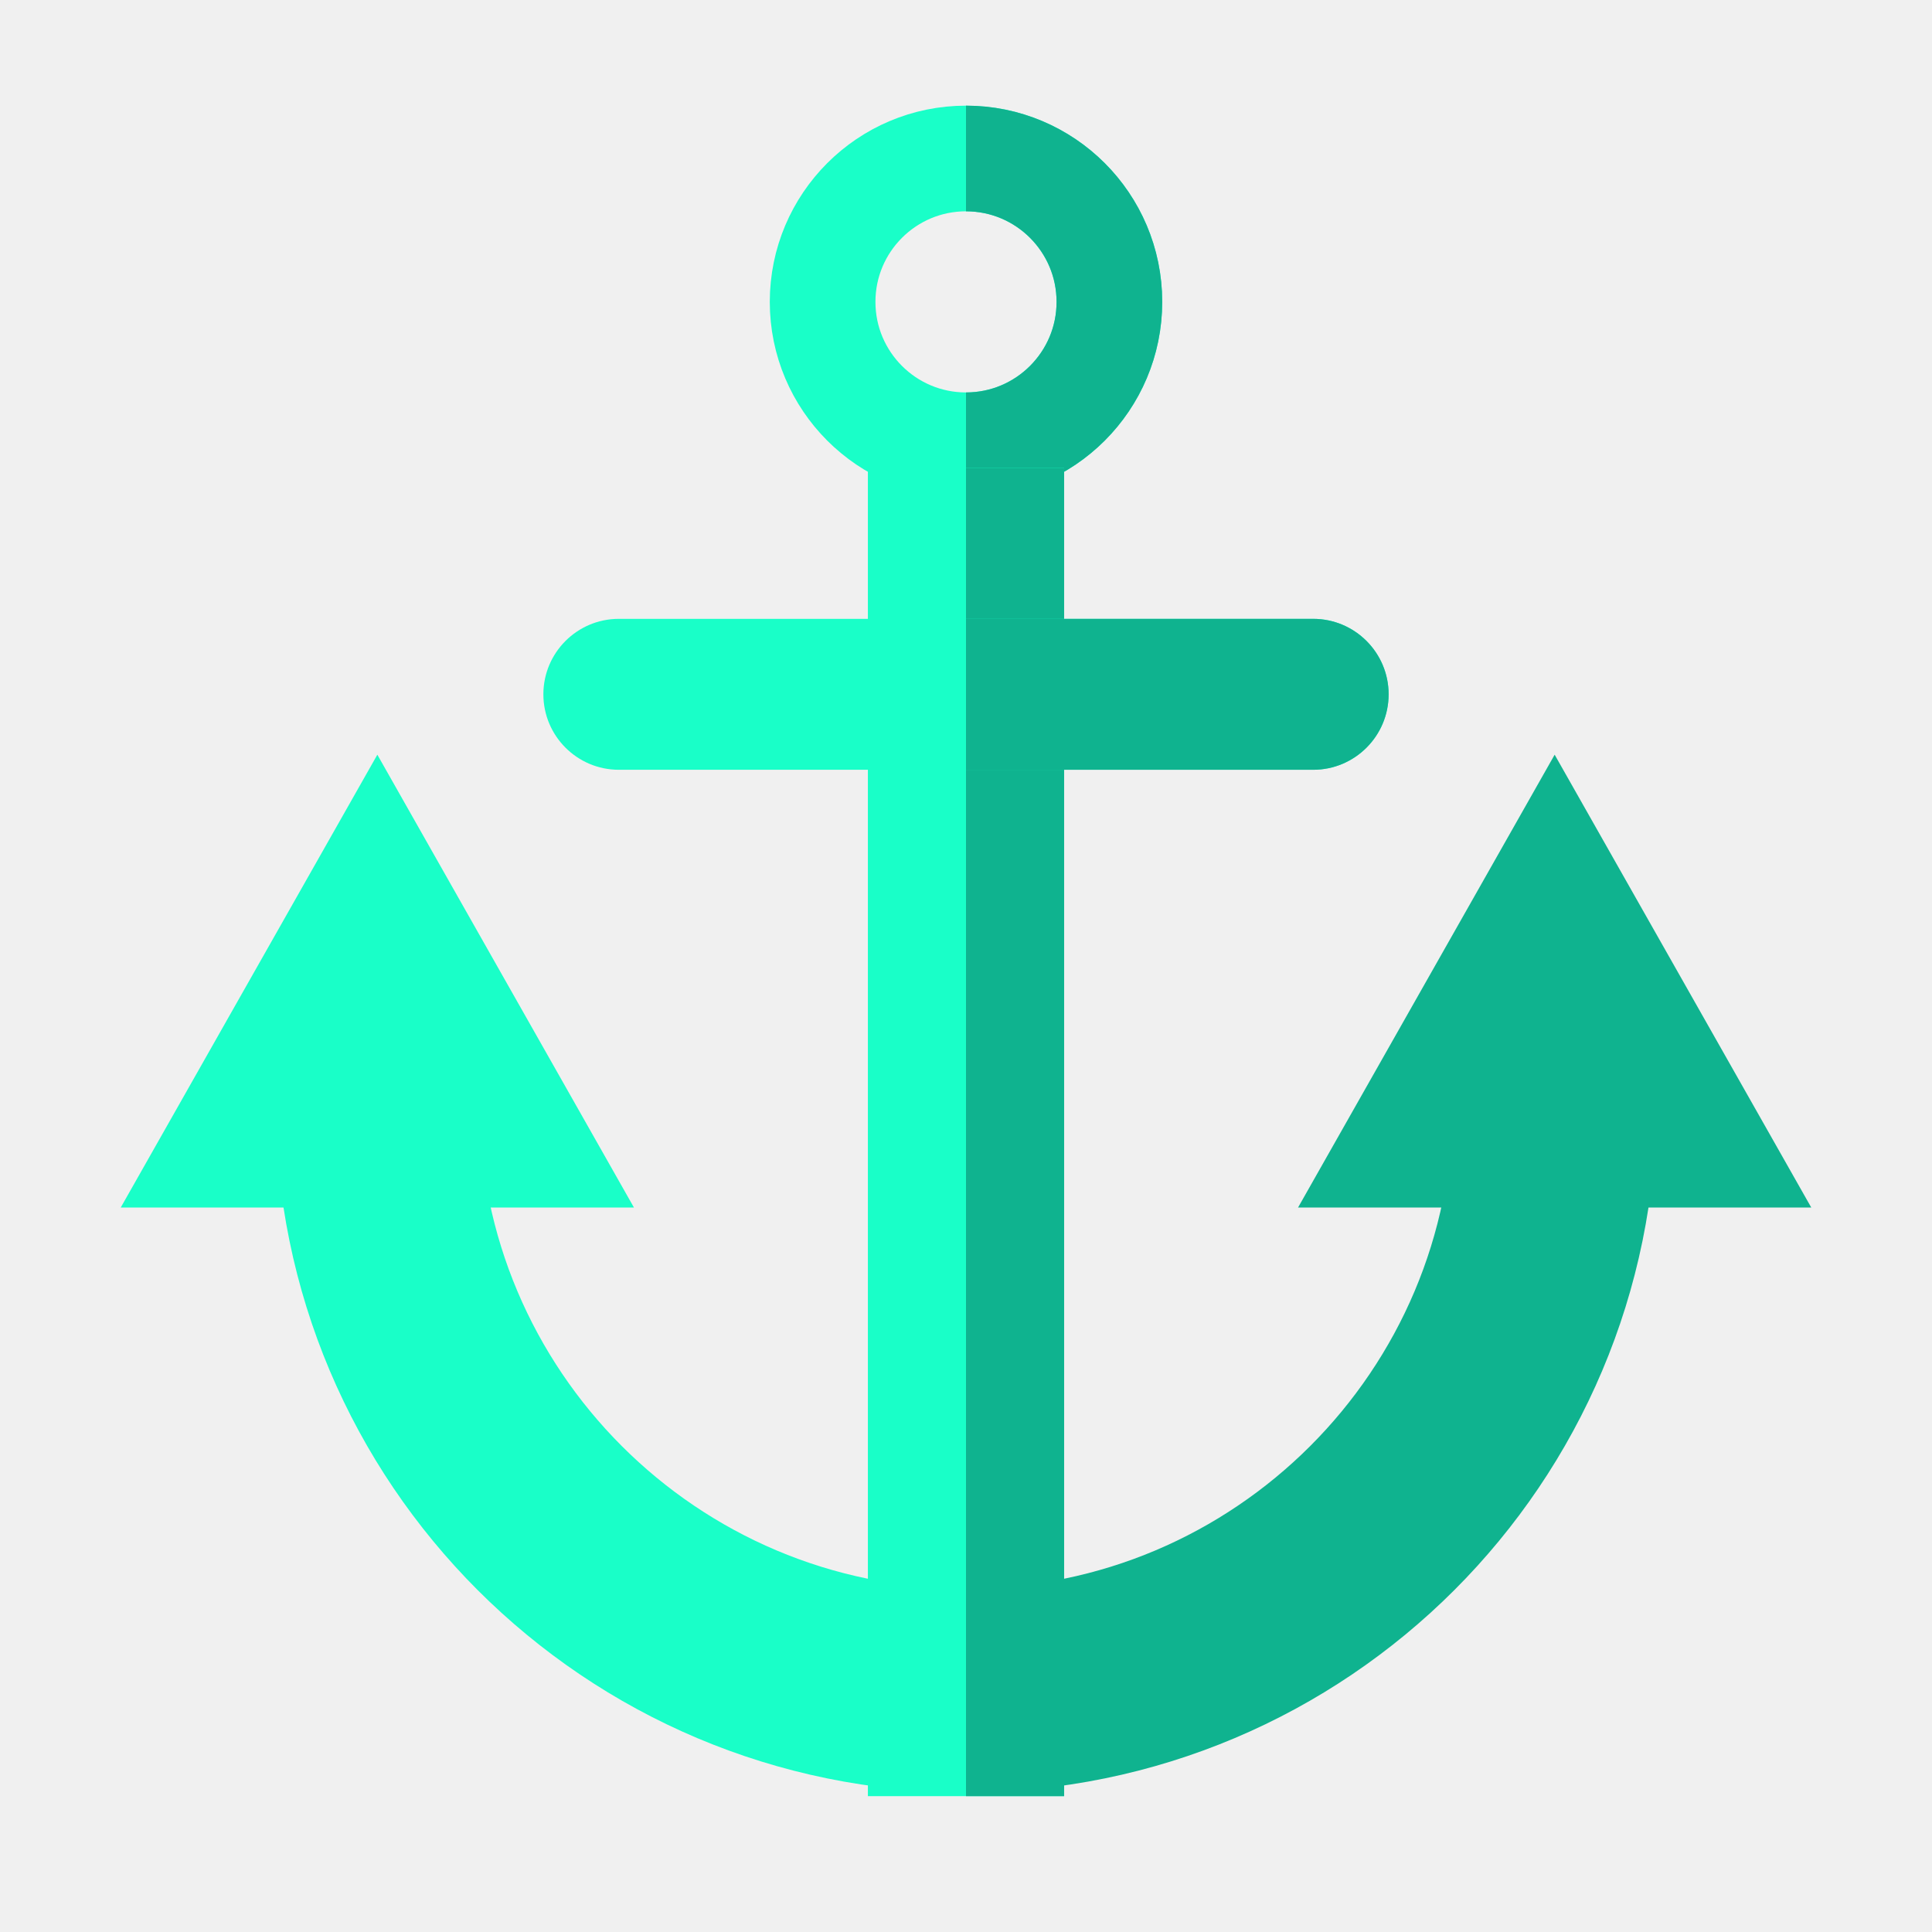
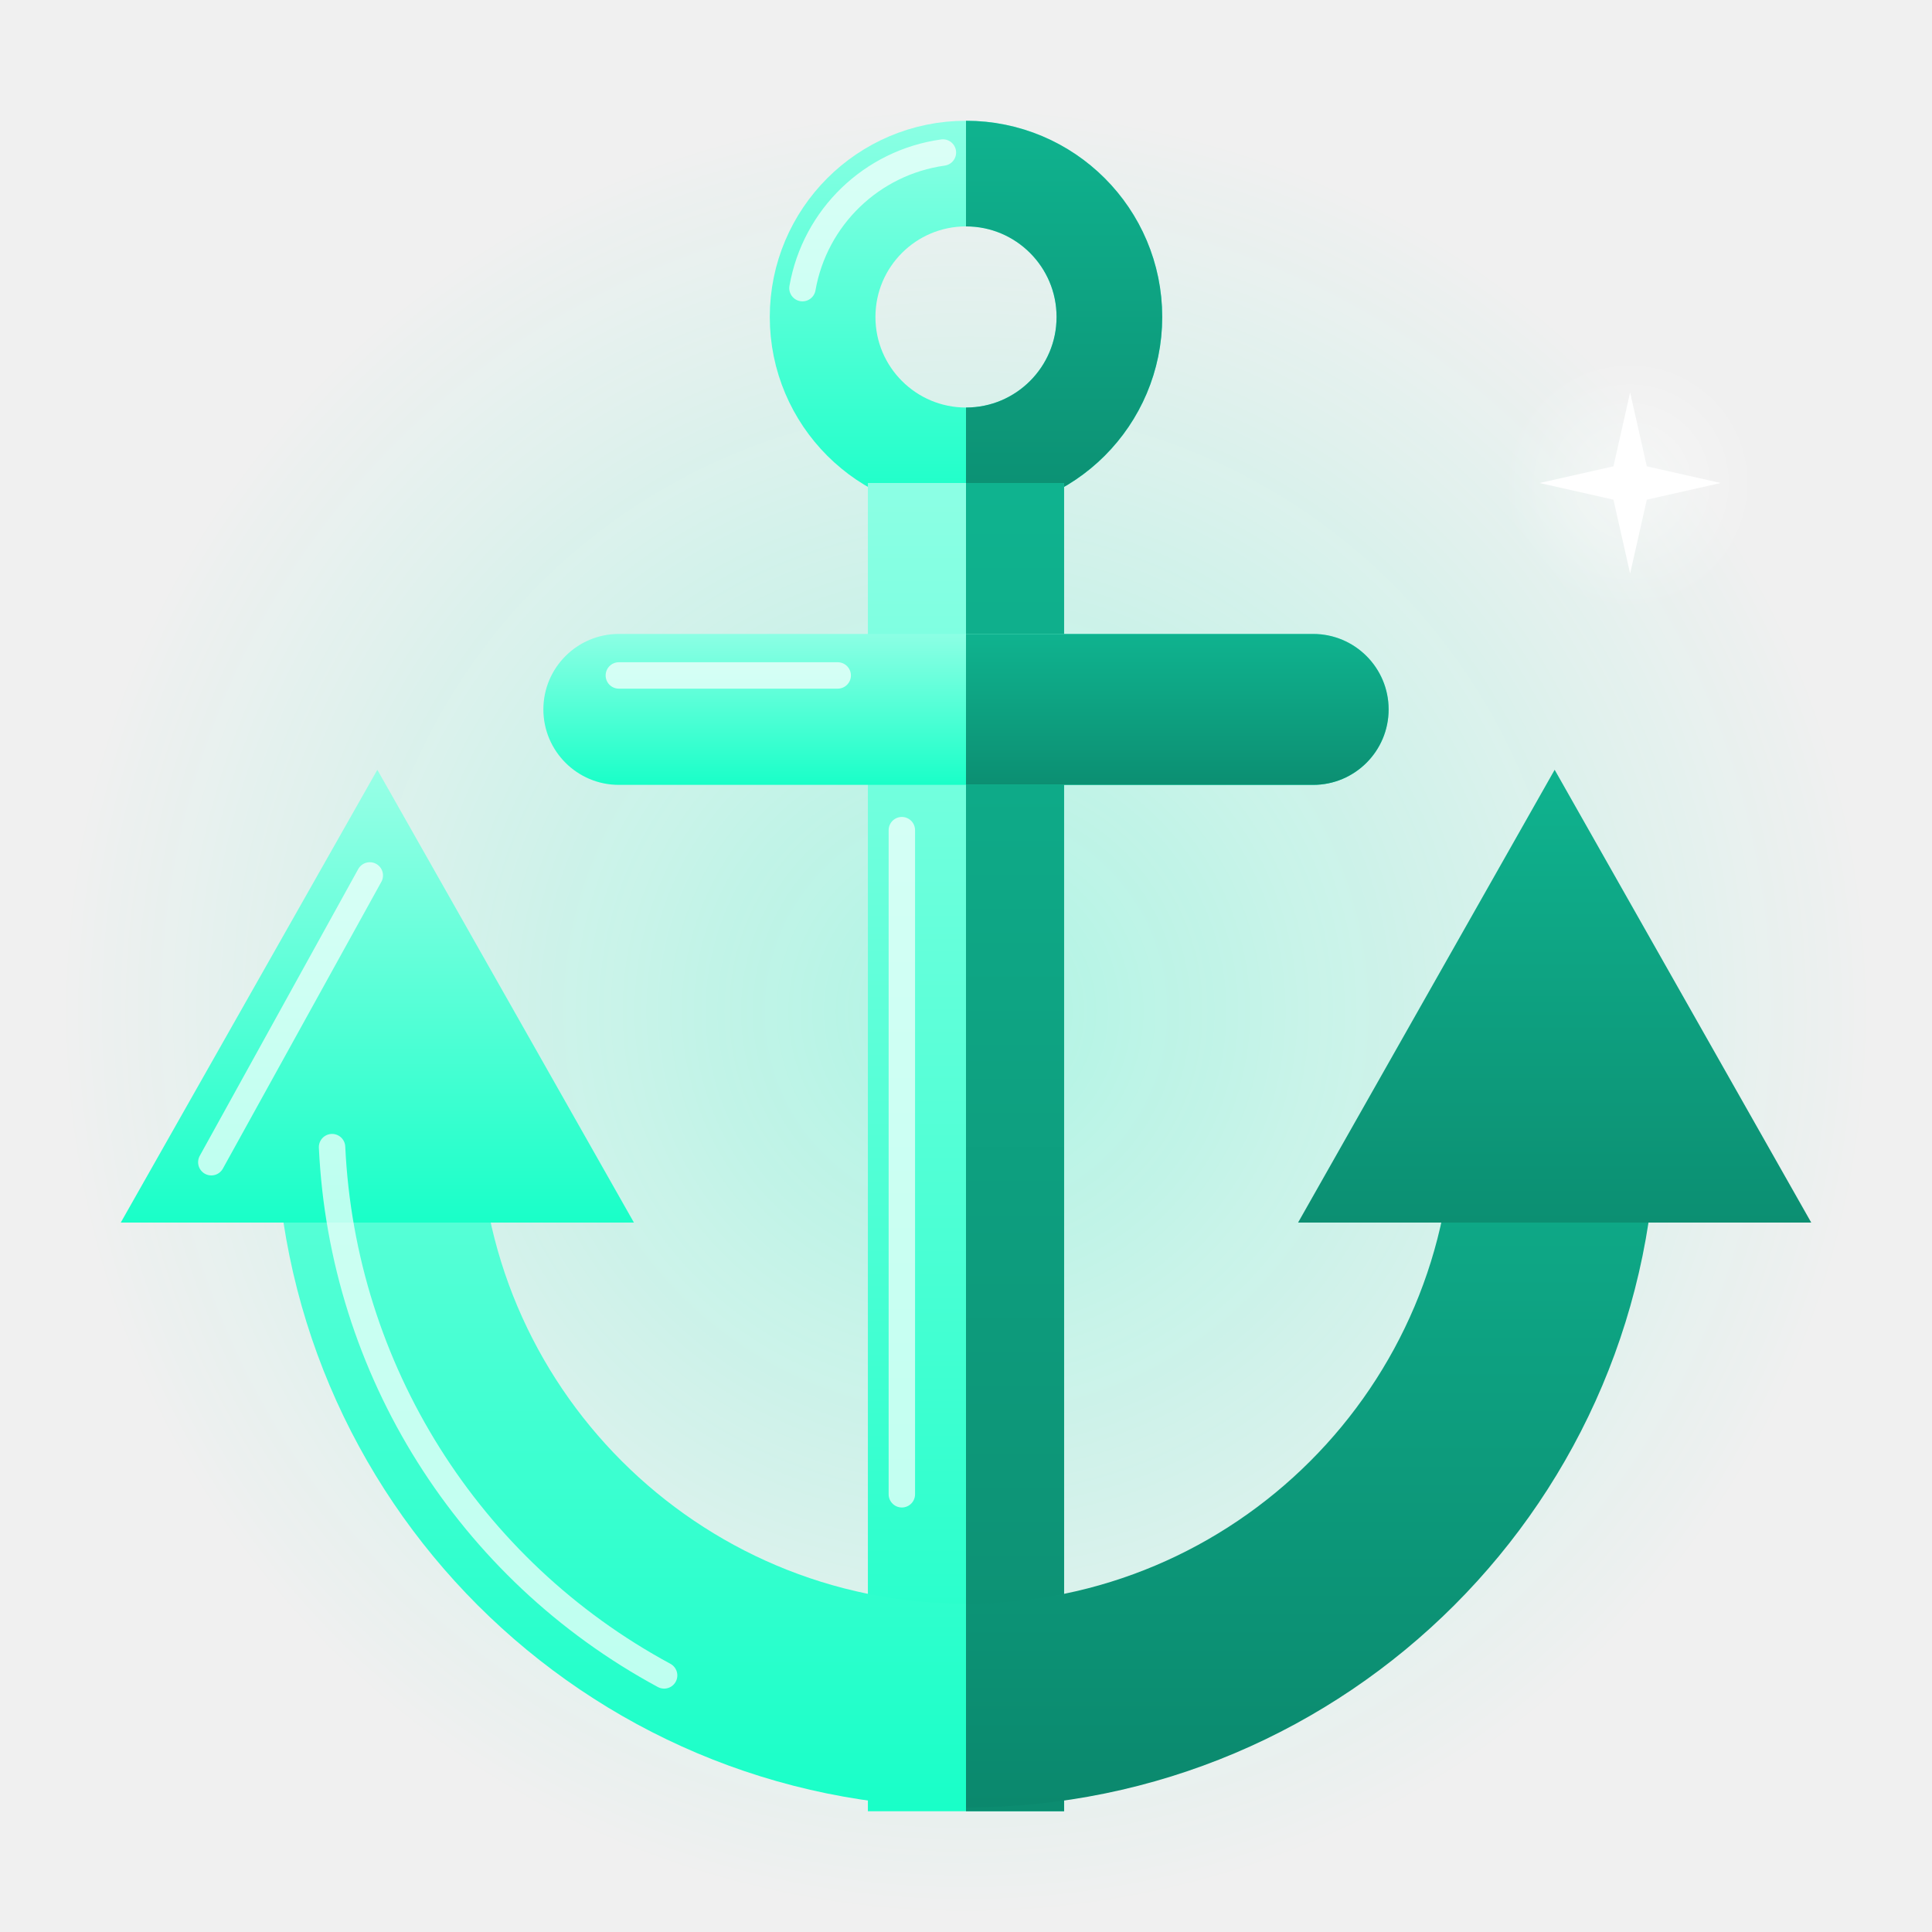
<svg xmlns="http://www.w3.org/2000/svg" width="256" height="256" viewBox="0 0 256 256">
+   <defs>
+     <radialGradient id="radial-gradient-1" cx="128" cy="134" r="120" gradientUnits="userSpaceOnUse">
+       <stop offset="0" stop-color="#19ffc8" stop-opacity="0.3" />
+       <stop offset="0.55" stop-color="#19ffc8" stop-opacity="0.135" />
+       <stop offset="1" stop-color="#19ffc8" stop-opacity="0" />
+     </radialGradient>
+     <linearGradient id="linear-gradient-1" x1="128" y1="16" x2="128" y2="68" gradientUnits="userSpaceOnUse">
+       <stop offset="0" stop-color="#8cffe4" />
+       <stop offset="1" stop-color="#19ffc8" />
+     </linearGradient>
+     <linearGradient id="linear-gradient-2" x1="137.5" y1="16" x2="137.5" y2="68" gradientUnits="userSpaceOnUse">
+       <stop offset="0" stop-color="#0fb38f" />
+       <stop offset="1" stop-color="#0c8f72" />
+     </linearGradient>
+     <linearGradient id="linear-gradient-3" x1="128" y1="64" x2="128" y2="240" gradientUnits="userSpaceOnUse">
+       <stop offset="0" stop-color="#8cffe4" />
+       <stop offset="1" stop-color="#19ffc8" />
+     </linearGradient>
+     <linearGradient id="linear-gradient-4" x1="134.5" y1="64" x2="134.5" y2="240" gradientUnits="userSpaceOnUse">
+       <stop offset="0" stop-color="#0fb38f" />
+       <stop offset="1" stop-color="#0c8c70" />
+     </linearGradient>
+     <linearGradient id="linear-gradient-5" x1="128" y1="84" x2="128" y2="104" gradientUnits="userSpaceOnUse">
+       <stop offset="0" stop-color="#8cffe4" />
+       <stop offset="1" stop-color="#19ffc8" />
+     </linearGradient>
+     <linearGradient id="linear-gradient-6" x1="156" y1="84" x2="156" y2="104" gradientUnits="userSpaceOnUse">
+       <stop offset="0" stop-color="#0fb38f" />
+       <stop offset="1" stop-color="#0c8f72" />
+     </linearGradient>
+     <linearGradient id="linear-gradient-7" x1="89" y1="134.5" x2="89" y2="239.5" gradientUnits="userSpaceOnUse">
+       <stop offset="0" stop-color="#6affdb" />
+       <stop offset="1" stop-color="#19ffc8" />
+     </linearGradient>
+     <linearGradient id="linear-gradient-8" x1="167" y1="134.5" x2="167" y2="239.5" gradientUnits="userSpaceOnUse">
+       <stop offset="0" stop-color="#0fb38f" />
+       <stop offset="1" stop-color="#0b886d" />
+     </linearGradient>
+     <linearGradient id="linear-gradient-9" x1="50" y1="102" x2="50" y2="162" gradientUnits="userSpaceOnUse">
+       <stop offset="0" stop-color="#98ffe6" />
+       <stop offset="1" stop-color="#19ffc8" />
+     </linearGradient>
+     <linearGradient id="linear-gradient-10" x1="206" y1="102" x2="206" y2="162" gradientUnits="userSpaceOnUse">
+       <stop offset="0" stop-color="#0fb38f" />
+       <stop offset="1" stop-color="#0c8f72" />
+     </linearGradient>
+     <radialGradient id="radial-gradient-2" cx="216" cy="64" r="16.8" gradientUnits="userSpaceOnUse">
+       <stop offset="0" stop-color="#ffffff" stop-opacity="0.45" />
+       <stop offset="1" stop-color="#ffffff" stop-opacity="0" />
+     </radialGradient>
+   </defs>
  <g>
-     <circle cx="128" cy="40" r="19" fill="none" stroke="#19ffc8" stroke-width="14" stroke-linecap="round" stroke-linejoin="round" />
-     <path d="M128 21 C138.49 21 147 29.51 147 40 C147 50.49 138.49 59 128 59" fill="none" stroke="#0fb38f" stroke-width="14" stroke-linejoin="round" />
-     <rect x="115" y="62" width="26" height="176" fill="#19ffc8" />
-     <rect x="128" y="62" width="13" height="176" fill="#0fb38f" />
-     <path d="M82 82 L174 82 C179.52 82 184 86.48 184 92 L184 92 C184 97.52 179.52 102 174 102 L82 102 C76.48 102 72 97.52 72 92 L72 92 C72 86.48 76.48 82 82 82 Z" fill="#19ffc8" />
-     <path d="M128 82 L174 82 C179.52 82 184 86.48 184 92 C184 97.52 179.52 102 174 102 L128 102 Z" fill="#0fb38f" />
-     <path d="M50 146 C50 189.08 84.92 224 128 224" fill="none" stroke="#19ffc8" stroke-width="27" stroke-linejoin="round" />
-     <path d="M128 224 C171.08 224 206 189.08 206 146" fill="none" stroke="#0fb38f" stroke-width="27" stroke-linejoin="round" />
-     <polygon points="16,160 50,100 84,160" fill="#19ffc8" />
-     <polygon points="240,160 206,100 172,160" fill="#0fb38f" />
+     <g>
+       <circle cx="128" cy="134" r="120" fill="url(#radial-gradient-1)" />
+       <circle cx="128" cy="42" r="19" fill="none" stroke="url(#linear-gradient-1)" stroke-width="14" stroke-linecap="round" stroke-linejoin="round" />
+       <path d="M128 23 C138.49 23 147 31.51 147 42 C147 52.49 138.49 61 128 61" fill="none" stroke="url(#linear-gradient-2)" stroke-width="14" stroke-linejoin="round" />
+       <rect x="115" y="64" width="26" height="176" fill="url(#linear-gradient-3)" />
+       <rect x="128" y="64" width="13" height="176" fill="url(#linear-gradient-4)" />
+       <path d="M82 84 L174 84 C179.52 84 184 88.48 184 94 L184 94 C184 99.52 179.52 104 174 104 L82 104 C76.48 104 72 99.52 72 94 L72 94 C72 88.48 76.48 84 82 84 Z" fill="url(#linear-gradient-5)" />
+       <path d="M128 84 L174 84 C179.52 84 184 88.48 184 94 C184 99.52 179.52 104 174 104 L128 104 Z" fill="url(#linear-gradient-6)" />
+       <path d="M50 148 C50 191.08 84.92 226 128 226" fill="none" stroke="url(#linear-gradient-7)" stroke-width="27" stroke-linejoin="round" />
+       <path d="M128 226 C171.08 226 206 191.08 206 148" fill="none" stroke="url(#linear-gradient-8)" stroke-width="27" stroke-linejoin="round" />
+       <polygon points="16,162 50,102 84,162" fill="url(#linear-gradient-9)" />
+       <polygon points="240,162 206,102 172,162" fill="url(#linear-gradient-10)" />
+       <path d="M106.33 38.18 C107.98 28.79 115.5 21.53 124.94 20.21" fill="none" stroke="#ffffff" stroke-width="3.5" stroke-linecap="round" stroke-linejoin="round" opacity="0.7" />
+       <path d="M119.5 110 L119.5 198 M82 89.5 L111 89.5" fill="none" stroke="#ffffff" stroke-width="3.5" stroke-linecap="round" stroke-linejoin="round" opacity="0.7" />
+       <path d="M44 152 C45.37 181.44 62.07 208 88 222" fill="none" stroke="#ffffff" stroke-width="3.5" stroke-linecap="round" stroke-linejoin="round" opacity="0.7" />
+       <line x1="28" y1="154" x2="49" y2="116" fill="none" stroke="#ffffff" stroke-width="3.5" stroke-linecap="round" stroke-linejoin="round" opacity="0.7" />
+       <circle cx="216" cy="64" r="16.8" fill="url(#radial-gradient-2)" />
+       <polygon points="216,52 218.21,61.79 228,64 218.21,66.21 216,76 213.79,66.21 204,64 213.79,61.79" fill="#ffffff" />
+     </g>
  </g>
</svg>
